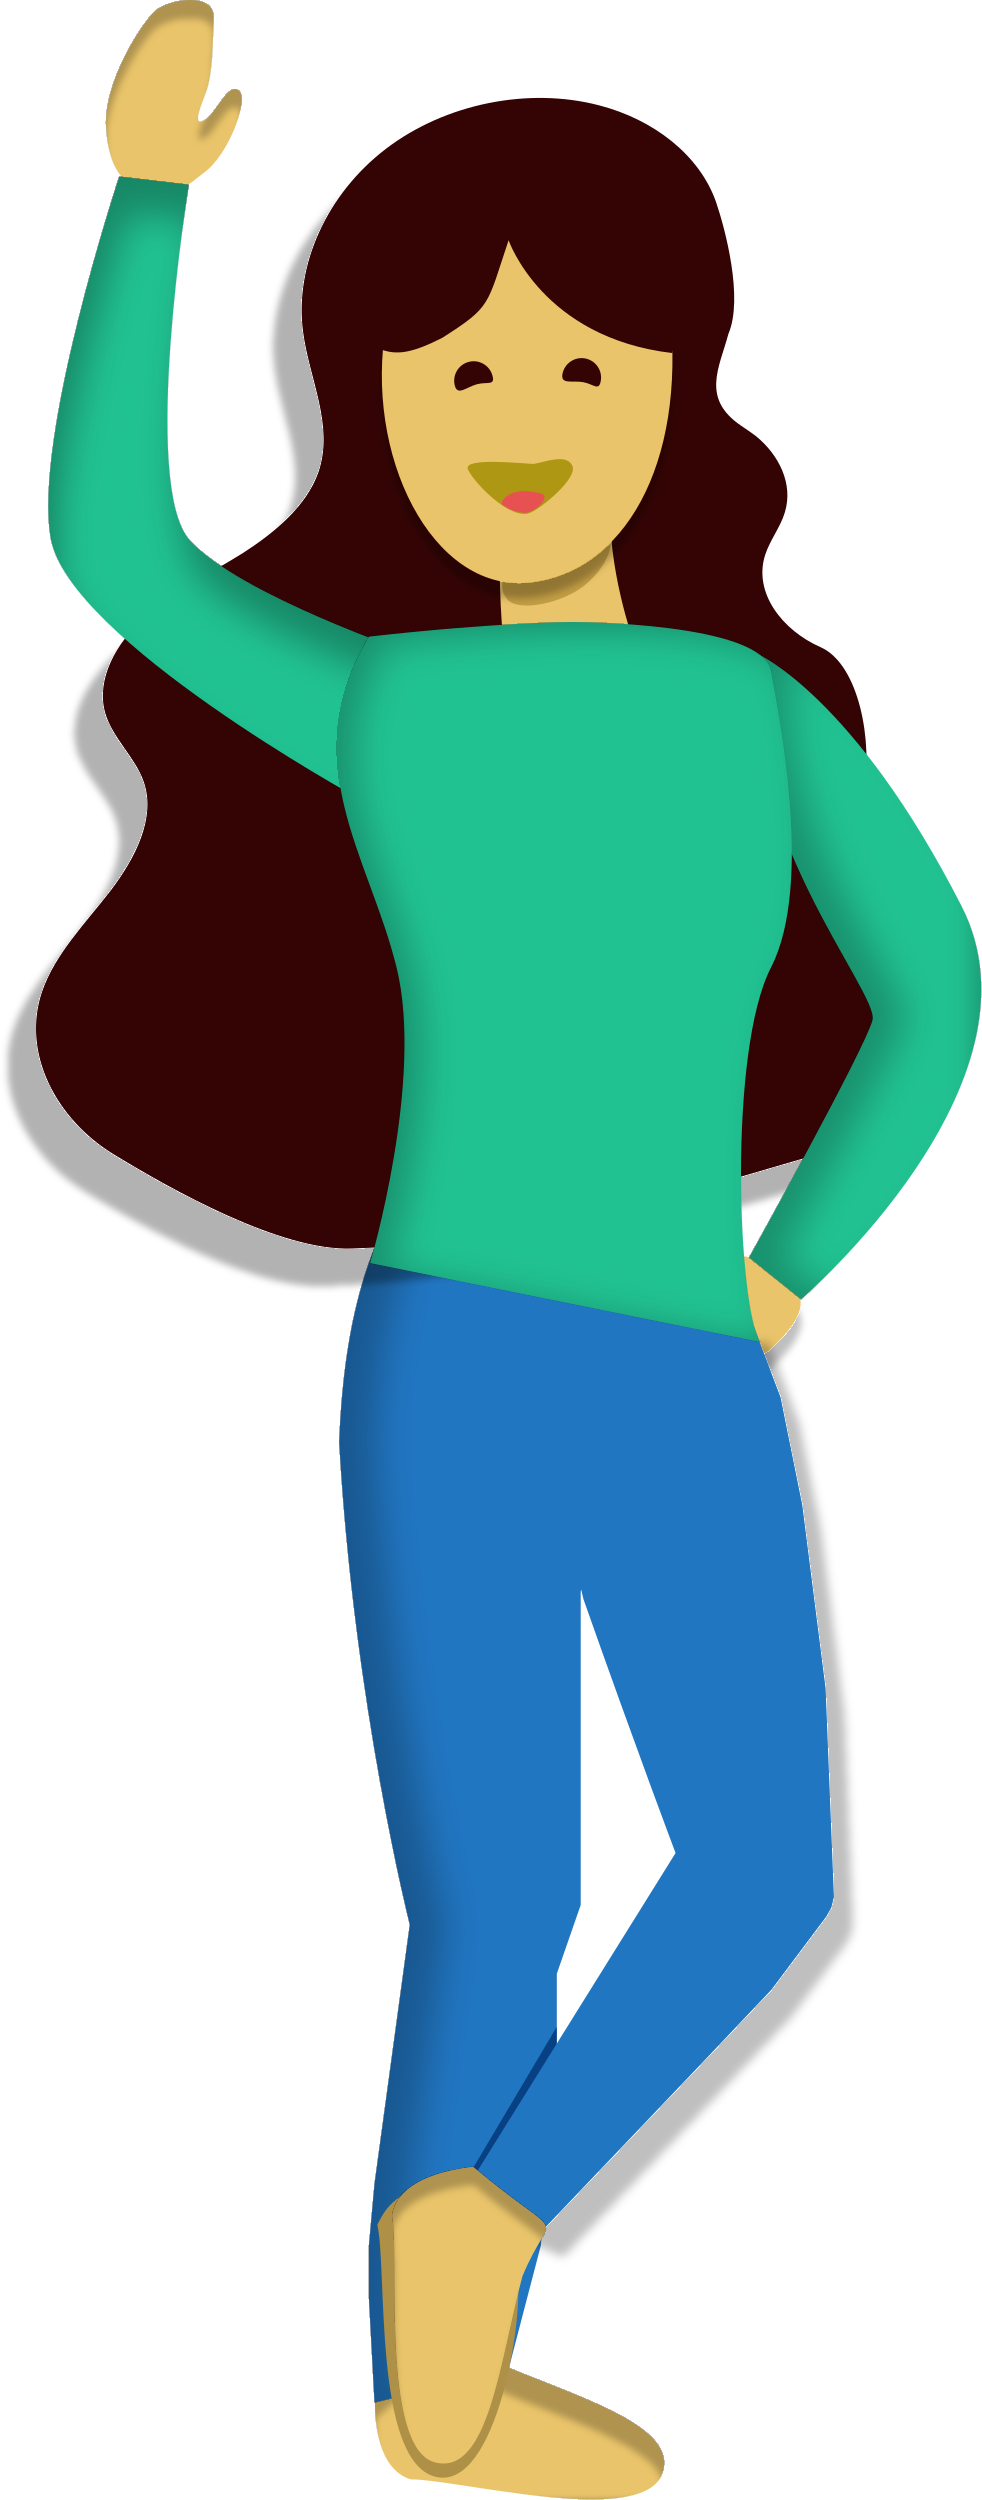
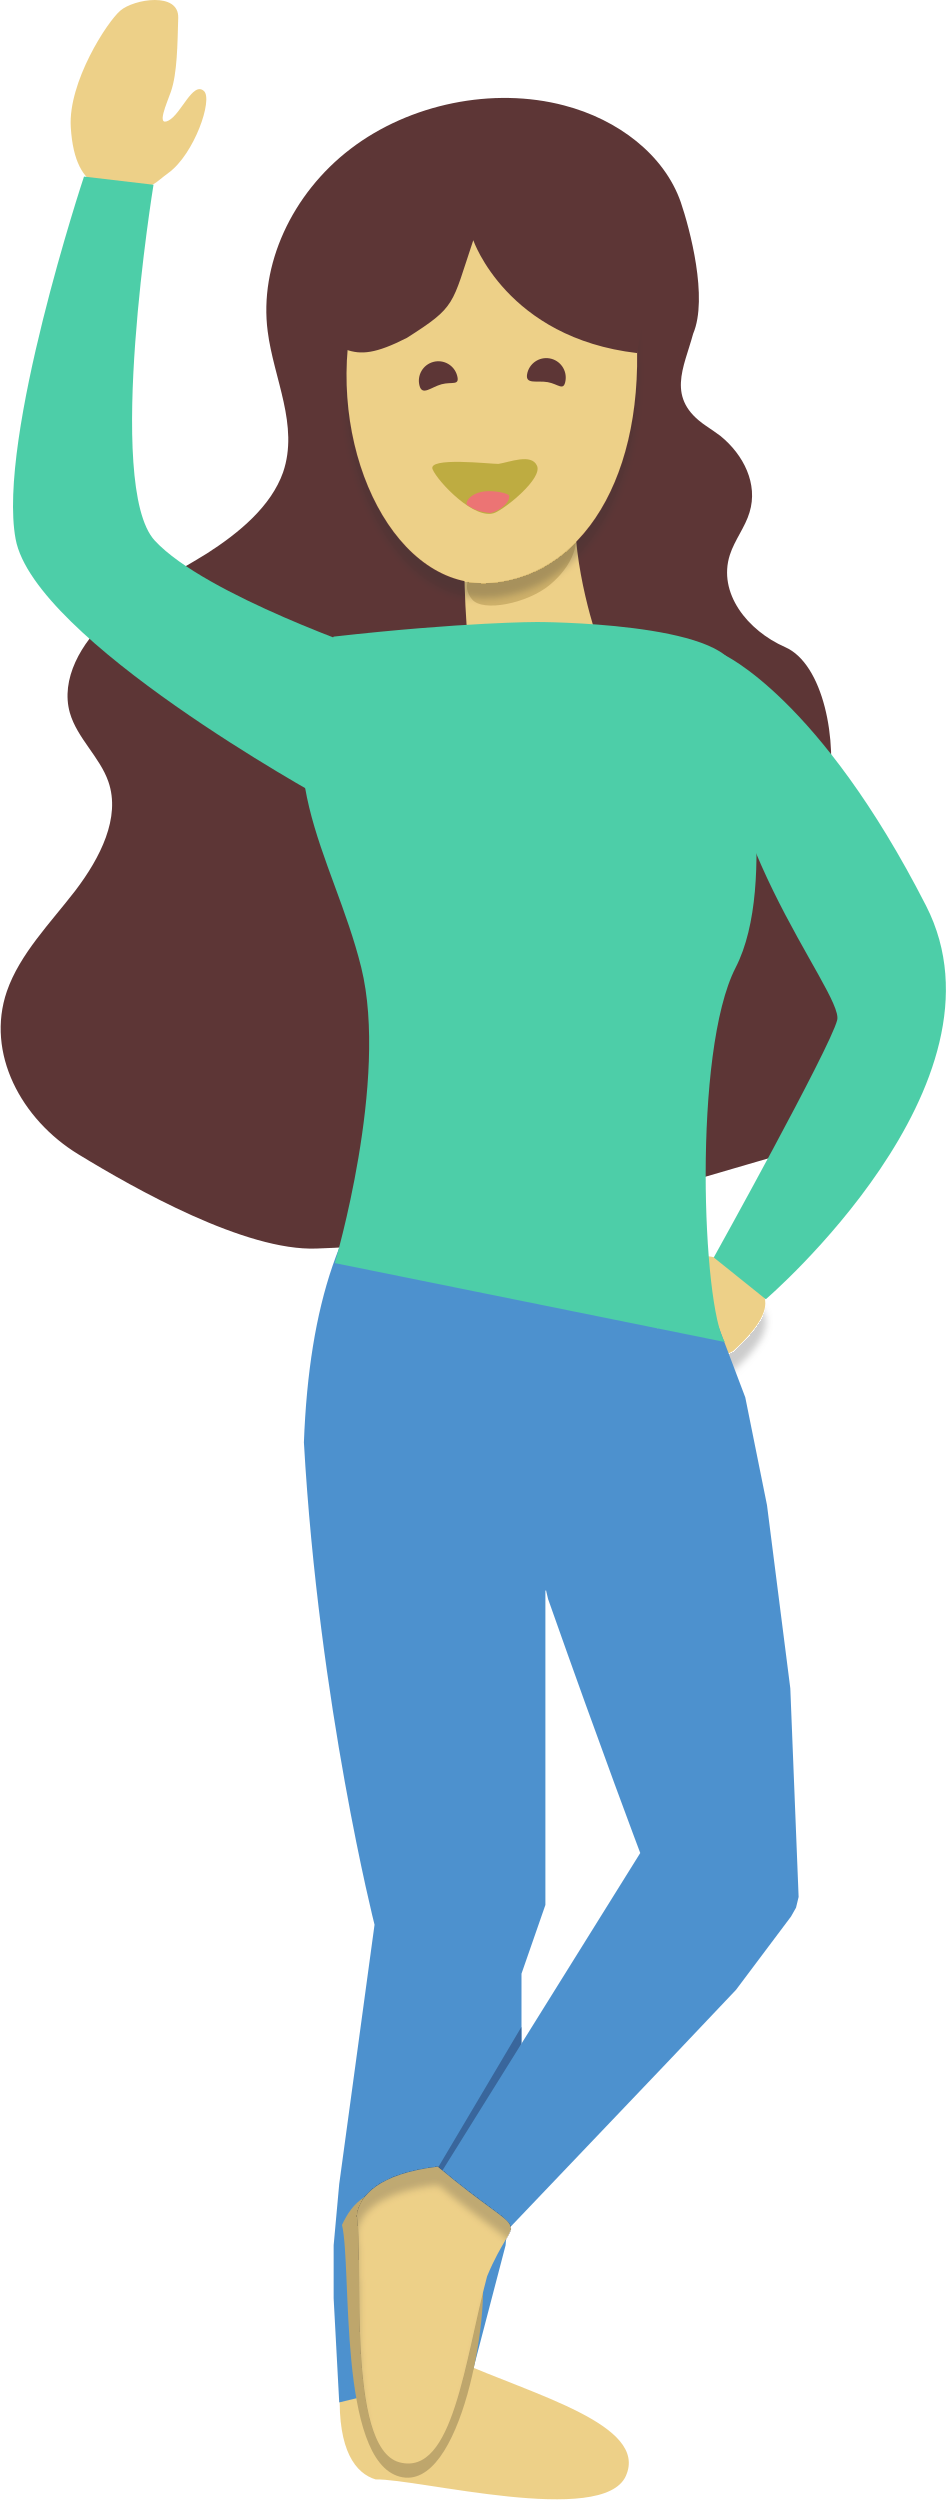
- <svg xmlns="http://www.w3.org/2000/svg" width="528" height="1345" viewBox="0 0 528 1345" fill="none">
-   <g filter="url(#filter0_i_0_1)">
-     <path d="M355.73 1332.02C343.52 1359.48 243.909 1333.49 221.061 1333.93C210.429 1330.73 200.708 1318.56 201.837 1286.86C252.996 1242.41 228.222 1247.85 264.28 1269.84C306.534 1288.63 367.94 1304.56 355.73 1332.02Z" fill="#E9C46A" />
-   </g>
-   <g filter="url(#filter1_d_0_1)">
-     <path d="M413.557 726.787C386.447 741.33 360.254 747.184 349.877 746.348C327.181 716.306 320.147 717.904 331.295 707.397C342.442 696.891 348.074 712.339 358.355 707.397C364.406 704.443 379.074 699.065 371.162 696.513C363.249 693.961 344.776 702.823 344.365 694.051C344.059 686.776 374.366 672.059 392.709 674.966C402.87 676.551 405.066 674.995 413.557 682.629C422.048 690.262 447.574 695.852 413.557 726.787Z" fill="#E9C46A" />
-   </g>
-   <g filter="url(#filter2_i_0_1)">
-     <path d="M386.012 571.5C252.233 574.346 188.126 626.097 182.5 776C190.534 917.289 220.5 1035.5 220.5 1035.5L201.5 1175L198.5 1208L198.5 1236.5L201.5 1292.5L273.5 1275L291 1208L299.562 1104.5L299.562 1061.86L312.422 1024.86L312.422 856L368.587 758.417L386.012 571.5Z" fill="#2176C2" />
-   </g>
-   <g filter="url(#filter3_d_0_1)">
-     <path d="M398.713 229.022C377.042 214.338 387 197.837 391.897 179.602C400.09 160.294 390.104 123.025 385.26 108.786C376.362 83.251 351.477 64.25 322.467 56.712C284.304 46.673 239.443 55.766 207.648 80.047C175.854 104.328 158.395 142.78 163.014 178.244C166.242 203.723 179.923 228.879 171.275 254.163C164.831 272.326 147.825 286.565 130.271 297.798C112.421 308.886 93.104 318.34 77.777 332.128C62.45 345.917 51.506 365.512 56.587 383.514C60.486 397.105 72.737 407.333 77.299 420.521C84.029 439.883 72.873 461.561 59.574 479.084C46.036 496.672 29.649 513.221 22.697 533.322C11.293 566.55 30.356 602.197 61.094 620.98C91.832 639.763 151.083 673.165 189.253 671.718C293.664 668.059 356.478 644.617 457.533 615.963C482.635 616.761 461.158 627.567 491.113 618.851C494.8 616.694 499.642 615.352 506.762 594.844C512.958 566.164 506.729 559.333 482.862 485.398C449.593 464.357 458.847 458.683 464.5 428.337C470.085 398.355 461.825 357.116 441.434 348.169C421.043 339.222 405.074 318.958 411.674 298.501C414.19 290.622 419.978 283.442 422.254 275.627C426.918 260.417 419.113 244.721 406.622 234.558C404.38 232.907 401.843 231.11 398.713 229.022Z" fill="#340404" />
-   </g>
-   <path d="M328.171 268.905C326.996 306.695 340.113 342.468 341.624 348.108C334.762 362.035 287.167 373.71 270 336C266.285 282.597 271.654 218.771 271.654 218.771L296.439 245.373L328.171 268.905Z" fill="#E9C46A" />
-   <path d="M326.484 283.949C332.199 290.876 326.951 304.643 314.763 314.698C302.575 324.753 278.715 329.427 273 322.5C267.285 315.573 268.5 306.5 294.068 289.613C306.257 279.558 320.77 277.022 326.484 283.949Z" fill="#C29D44" />
-   <g filter="url(#filter4_d_0_1)">
-     <path d="M360.393 167.334C369.18 249.978 335.617 308.428 284.096 313.455C232.574 318.481 195.446 244.906 207.827 174.189C241.146 110.328 290.199 103.04 290.199 103.04L321.252 101.644L360.393 167.334Z" fill="#E9C46A" />
-   </g>
-   <g filter="url(#filter5_i_0_1)">
-     <path d="M407.956 352C407.956 352 459.907 375.042 517.25 487.36C566.102 583.119 431 699 431 699L403 676.525C403 676.525 465.702 563.724 469.408 548.787C473.114 533.85 394.479 444.17 407.956 352Z" fill="#21C292" />
-   </g>
-   <g filter="url(#filter6_i_0_1)">
-     <path d="M57.067 68.29C55.675 44.293 76.479 11.902 83.785 5.676C91.091 -0.551 115.304 -4.539 114.886 9.593C114.469 23.725 114.399 39.466 110.92 49.401C108.903 55.277 102.849 68.36 109.668 64.862C116.487 61.364 122.749 43.524 128.732 48.981C133.673 53.528 123.514 82.911 109.668 92.986C102.014 98.582 101.597 101.031 91.091 101.591C80.584 102.15 59.293 106.348 57.067 68.29Z" fill="#E9C46A" />
-   </g>
-   <path d="M273.627 129.242C261.832 164.406 264.627 164.742 237.911 181.773C204.212 198.946 206.647 184.131 170 173.5L222 79L297.726 65.242L373.127 123.303L361.753 189.951C291.627 181.773 273.627 129.242 273.627 129.242Z" fill="#340404" />
-   <g filter="url(#filter7_i_0_1)">
-     <path d="M64.183 95C64.183 95 17.41 235.97 27.399 290.011C37.389 344.052 191.977 429 191.977 429L221 351.309C221 351.309 129.388 320.197 102.284 290.86C75.18 261.524 101.587 99.4 101.587 99.4L64.183 95Z" fill="#21C292" />
-   </g>
-   <path d="M285.384 275.821C274.73 280.439 254.714 259.371 251.745 252.52C248.775 245.669 282.813 249.623 287.131 249.581C293.169 248.658 304.957 243.76 307.926 250.611C310.896 257.462 291.256 273.276 285.384 275.821Z" fill="#AE9712" />
-   <path d="M292.908 266.628C293.537 270.391 287.898 274.745 282.877 276.041C279.193 275.436 275.148 275.338 270.024 271.421C269.681 268.192 274.265 264.941 279.719 264.362C285.173 263.784 292.192 265.348 292.908 266.628Z" fill="#E75151" />
-   <path d="M313.678 205.598C319.375 206.604 322.207 210.659 323.213 204.961C324.22 199.263 320.416 193.829 314.719 192.822C309.021 191.816 303.586 195.619 302.58 201.317C301.574 207.014 307.98 204.591 313.678 205.598Z" fill="#340404" />
-   <path d="M256.578 206.729C262.167 205.231 266.447 207.708 264.95 202.119C263.453 196.531 257.708 193.214 252.119 194.711C246.531 196.209 243.214 201.953 244.711 207.542C246.209 213.131 250.99 208.226 256.578 206.729Z" fill="#340404" />
-   <path d="M254.538 1166.35L299.5 1090.5L299.5 1099.5L268.06 1174.16L254.538 1166.35Z" fill="#074083" />
-   <g filter="url(#filter8_d_0_1)">
-     <path d="M403 707C316.936 722.172 291.598 770.642 313.868 860.274C342.807 942.389 363.453 996.915 363.453 996.915L249.458 1179.86L292.819 1198.92L379 1108.5L415 1070.5L444.58 1031.07L447.263 1026.33L448.659 1020.54L444.187 908.329L431.639 809.749L419.959 751.782L403 707Z" fill="#2176C2" />
-   </g>
-   <path d="M234.036 1332.44C200.588 1323.48 208.426 1219.88 203 1197C208.5 1185.5 215.679 1175.22 251.507 1172.55C312.432 1218.57 294.9 1181.17 278 1220C283 1243 267.484 1341.4 234.036 1332.44Z" fill="#AE9047" />
-   <g filter="url(#filter9_i_0_1)">
-     <path d="M233.894 1324.72C204.869 1316.95 215 1214.5 211 1192C212.5 1181 223 1169.5 254.495 1165.67C306.382 1209.27 297.143 1185.64 281.044 1224.69C269.075 1269.36 262.919 1332.5 233.894 1324.72Z" fill="#E9C46A" />
-   </g>
-   <g filter="url(#filter10_i_0_1)">
-     <path d="M307.908 334.637C307.908 334.637 410.172 334.637 414.782 361.048C418.564 382.716 438.014 475.376 414.782 520.551C391.549 565.725 396.956 703.357 408.963 722L199.118 679.535C199.118 679.535 228.305 581.191 213.357 520.551C198.409 459.91 158.5 410.5 198.5 342.5C268.5 334.637 307.908 334.637 307.908 334.637Z" fill="#21C292" />
+ <svg xmlns="http://www.w3.org/2000/svg" width="509" height="1345" viewBox="0 0 509 1345" fill="none">
+   <g opacity="0.8">
+     <path d="M336.73 1332.02C324.52 1359.48 224.909 1333.49 202.061 1333.93C191.429 1330.73 181.708 1318.56 182.837 1286.86C233.996 1242.41 209.222 1247.85 245.28 1269.84C287.534 1288.63 348.94 1304.56 336.73 1332.02Z" fill="#E9C46A" />
+     <g filter="url(#filter0_d_0_1)">
+       <path d="M394.557 726.787C367.447 741.33 341.254 747.184 330.877 746.348C308.181 716.306 301.147 717.904 312.295 707.397C323.442 696.891 329.074 712.339 339.355 707.397C345.406 704.443 360.074 699.065 352.162 696.513C344.249 693.96 325.776 702.823 325.365 694.051C325.059 686.776 355.366 672.059 373.709 674.966C383.87 676.551 386.066 674.995 394.557 682.628C403.048 690.262 428.574 695.852 394.557 726.787Z" fill="#E9C46A" />
+     </g>
+     <path d="M367.012 571.5C233.233 574.346 169.126 626.097 163.5 776C171.534 917.289 201.5 1035.5 201.5 1035.5L182.5 1175L179.5 1208L179.5 1236.5L182.5 1292.5L254.5 1275L272 1208L280.562 1104.5L280.562 1061.86L293.422 1024.86L293.422 856L349.587 758.417L367.012 571.5Z" fill="#2176C2" />
+     <path d="M379.713 229.022C358.042 214.338 368 197.837 372.897 179.602C381.09 160.294 371.104 123.025 366.26 108.786C357.362 83.251 332.477 64.25 303.467 56.712C265.304 46.673 220.443 55.766 188.648 80.047C156.854 104.328 139.395 142.78 144.014 178.244C147.242 203.723 160.923 228.879 152.275 254.163C145.831 272.326 128.825 286.565 111.271 297.798C93.421 308.886 74.104 318.34 58.777 332.128C43.45 345.917 32.506 365.512 37.587 383.514C41.486 397.105 53.737 407.333 58.299 420.521C65.029 439.883 53.873 461.561 40.574 479.084C27.036 496.672 10.649 513.221 3.697 533.322C-7.707 566.55 11.356 602.197 42.094 620.98C72.832 639.763 132.083 673.164 170.253 671.718C274.664 668.059 337.478 644.617 438.533 615.963C463.635 616.761 442.158 627.567 472.113 618.851C475.8 616.694 480.642 615.352 487.762 594.844C493.958 566.164 487.729 559.333 463.862 485.398C430.593 464.357 439.847 458.683 445.5 428.337C451.085 398.355 442.825 357.116 422.434 348.169C402.043 339.222 386.074 318.958 392.674 298.501C395.19 290.622 400.978 283.442 403.254 275.627C407.918 260.417 400.113 244.721 387.622 234.558C385.38 232.907 382.843 231.11 379.713 229.022Z" fill="#340404" />
+     <path d="M309.171 268.905C307.996 306.695 321.113 342.468 322.624 348.108C315.762 362.035 268.167 373.71 251 336C247.285 282.597 252.654 218.771 252.654 218.771L277.439 245.373L309.171 268.905Z" fill="#E9C46A" />
+     <path d="M307.484 283.949C313.199 290.876 307.951 304.643 295.763 314.698C283.575 324.753 259.715 329.427 254 322.5C248.285 315.573 249.5 306.5 275.068 289.613C287.257 279.558 301.77 277.022 307.484 283.949Z" fill="#C29D44" />
+     <g filter="url(#filter1_d_0_1)">
+       <path d="M341.393 167.334C350.18 249.978 316.617 308.428 265.096 313.455C213.574 318.481 176.446 244.906 188.827 174.189C222.146 110.328 271.199 103.04 271.199 103.04L302.252 101.644L341.393 167.334Z" fill="#E9C46A" />
+     </g>
+     <path d="M388.956 352C388.956 352 440.907 375.042 498.25 487.36C547.102 583.119 412 699 412 699L384 676.525C384 676.525 446.702 563.724 450.408 548.787C454.114 533.85 375.479 444.17 388.956 352Z" fill="#21C292" />
+     <path d="M38.067 68.29C36.675 44.293 57.479 11.902 64.785 5.676C72.091 -0.551 96.304 -4.539 95.886 9.593C95.469 23.725 95.399 39.466 91.92 49.401C89.903 55.277 83.849 68.36 90.668 64.862C97.487 61.364 103.749 43.524 109.732 48.981C114.673 53.528 104.514 82.911 90.668 92.986C83.014 98.582 82.597 101.031 72.091 101.591C61.584 102.15 40.293 106.348 38.067 68.29Z" fill="#E9C46A" />
+     <path d="M254.627 129.242C242.832 164.406 245.627 164.742 218.911 181.773C185.212 198.946 187.647 184.131 151 173.5L203 79L278.726 65.242L354.127 123.303L342.753 189.951C272.627 181.773 254.627 129.242 254.627 129.242Z" fill="#340404" />
+     <path d="M45.183 95C45.183 95 -1.591 235.97 8.399 290.011C18.389 344.052 172.977 429 172.977 429L202 351.309C202 351.309 110.388 320.197 83.284 290.86C56.18 261.524 82.587 99.4 82.587 99.4L45.183 95Z" fill="#21C292" />
+     <path d="M266.384 275.821C255.73 280.439 235.714 259.371 232.745 252.52C229.775 245.669 263.813 249.623 268.131 249.581C274.169 248.658 285.957 243.76 288.926 250.611C291.896 257.462 272.256 273.276 266.384 275.821Z" fill="#AE9712" />
+     <path d="M273.908 266.628C274.537 270.391 268.898 274.745 263.877 276.041C260.193 275.436 256.148 275.338 251.024 271.421C250.681 268.192 255.265 264.941 260.719 264.362C266.173 263.784 273.192 265.348 273.908 266.628Z" fill="#E75151" />
+     <path d="M294.678 205.598C300.375 206.604 303.207 210.659 304.213 204.961C305.22 199.263 301.417 193.829 295.719 192.822C290.021 191.816 284.586 195.619 283.58 201.317C282.574 207.014 288.98 204.591 294.678 205.598Z" fill="#340404" />
+     <path d="M237.578 206.729C243.167 205.231 247.447 207.708 245.95 202.119C244.453 196.531 238.708 193.214 233.119 194.711C227.531 196.209 224.214 201.953 225.711 207.542C227.209 213.131 231.99 208.226 237.578 206.729Z" fill="#340404" />
+     <path d="M235.538 1166.35L280.5 1090.5L280.5 1099.5L249.06 1174.16L235.538 1166.35Z" fill="#074083" />
+     <path d="M384 707C297.936 722.172 272.598 770.642 294.868 860.274C323.807 942.389 344.453 996.915 344.453 996.915L230.458 1179.86L273.819 1198.92L360 1108.5L396 1070.5L425.58 1031.07L428.263 1026.33L429.659 1020.54L425.187 908.329L412.639 809.749L400.959 751.782L384 707Z" fill="#2176C2" />
+     <path d="M215.036 1332.44C181.587 1323.48 189.426 1219.88 184 1197C189.5 1185.5 196.679 1175.22 232.507 1172.55C293.432 1218.57 275.9 1181.17 259 1220C264 1243 248.484 1341.4 215.036 1332.44Z" fill="#AE9047" />
+     <g filter="url(#filter2_i_0_1)">
+       <path d="M214.894 1324.72C185.869 1316.95 196 1214.5 192 1192C193.5 1181 204 1169.5 235.495 1165.67C287.382 1209.27 278.143 1185.64 262.044 1224.69C250.075 1269.36 243.919 1332.5 214.894 1324.72Z" fill="#E9C46A" />
+     </g>
+     <path d="M288.908 334.637C288.908 334.637 391.172 334.637 395.782 361.048C399.564 382.716 419.014 475.376 395.782 520.551C372.549 565.725 377.956 703.357 389.963 722L180.118 679.535C180.118 679.535 209.305 581.191 194.357 520.551C179.409 459.91 139.5 410.5 179.5 342.5C249.5 334.637 288.908 334.637 288.908 334.637Z" fill="#21C292" />
  </g>
  <defs>
-     <filter id="filter0_i_0_1" x="201.748" y="1253.24" width="155.559" height="95.392" filterUnits="userSpaceOnUse" color-interpolation-filters="sRGB">
-       <feFlood flood-opacity="0" result="BackgroundImageFix" />
-       <feBlend mode="normal" in="SourceGraphic" in2="BackgroundImageFix" result="shape" />
-       <feColorMatrix in="SourceAlpha" type="matrix" values="0 0 0 0 0 0 0 0 0 0 0 0 0 0 0 0 0 0 127 0" result="hardAlpha" />
-       <feOffset dy="15" />
-       <feGaussianBlur stdDeviation="2" />
-       <feComposite in2="hardAlpha" operator="arithmetic" k2="-1" k3="1" />
-       <feColorMatrix type="matrix" values="0 0 0 0 0 0 0 0 0 0 0 0 0 0 0 0 0 0 0.25 0" />
-       <feBlend mode="normal" in2="shape" result="effect1_innerShadow_0_1" />
-     </filter>
-     <filter id="filter1_d_0_1" x="322.094" y="674.591" width="112.652" height="85.835" filterUnits="userSpaceOnUse" color-interpolation-filters="sRGB">
+     <filter id="filter0_d_0_1" x="303.094" y="674.591" width="112.652" height="85.835" filterUnits="userSpaceOnUse" color-interpolation-filters="sRGB">
      <feFlood flood-opacity="0" result="BackgroundImageFix" />
      <feColorMatrix in="SourceAlpha" type="matrix" values="0 0 0 0 0 0 0 0 0 0 0 0 0 0 0 0 0 0 127 0" result="hardAlpha" />
      <feOffset dy="10" />
      <feGaussianBlur stdDeviation="2" />
      <feComposite in2="hardAlpha" operator="out" />
      <feColorMatrix type="matrix" values="0 0 0 0 0 0 0 0 0 0 0 0 0 0 0 0 0 0 0.25 0" />
      <feBlend mode="normal" in2="BackgroundImageFix" result="effect1_dropShadow_0_1" />
      <feBlend mode="normal" in="SourceGraphic" in2="effect1_dropShadow_0_1" result="shape" />
    </filter>
-     <filter id="filter2_i_0_1" x="182.5" y="571.5" width="223.512" height="721" filterUnits="userSpaceOnUse" color-interpolation-filters="sRGB">
-       <feFlood flood-opacity="0" result="BackgroundImageFix" />
-       <feBlend mode="normal" in="SourceGraphic" in2="BackgroundImageFix" result="shape" />
-       <feColorMatrix in="SourceAlpha" type="matrix" values="0 0 0 0 0 0 0 0 0 0 0 0 0 0 0 0 0 0 127 0" result="hardAlpha" />
-       <feOffset dx="20" />
-       <feGaussianBlur stdDeviation="10" />
-       <feComposite in2="hardAlpha" operator="arithmetic" k2="-1" k3="1" />
-       <feColorMatrix type="matrix" values="0 0 0 0 0 0 0 0 0 0 0 0 0 0 0 0 0 0 0.25 0" />
-       <feBlend mode="normal" in2="shape" result="effect1_innerShadow_0_1" />
-     </filter>
-     <filter id="filter3_d_0_1" x="0.36" y="52.687" width="508.644" height="643.077" filterUnits="userSpaceOnUse" color-interpolation-filters="sRGB">
-       <feFlood flood-opacity="0" result="BackgroundImageFix" />
-       <feColorMatrix in="SourceAlpha" type="matrix" values="0 0 0 0 0 0 0 0 0 0 0 0 0 0 0 0 0 0 127 0" result="hardAlpha" />
-       <feOffset dx="-15" dy="20" />
-       <feGaussianBlur stdDeviation="2" />
-       <feComposite in2="hardAlpha" operator="out" />
-       <feColorMatrix type="matrix" values="0 0 0 0 0 0 0 0 0 0 0 0 0 0 0 0 0 0 0.3 0" />
-       <feBlend mode="normal" in2="BackgroundImageFix" result="effect1_dropShadow_0_1" />
-       <feBlend mode="normal" in="SourceGraphic" in2="effect1_dropShadow_0_1" result="shape" />
-     </filter>
-     <filter id="filter4_d_0_1" x="201.431" y="101.644" width="164.358" height="224.054" filterUnits="userSpaceOnUse" color-interpolation-filters="sRGB">
+     <filter id="filter1_d_0_1" x="182.431" y="101.644" width="164.358" height="224.054" filterUnits="userSpaceOnUse" color-interpolation-filters="sRGB">
      <feFlood flood-opacity="0" result="BackgroundImageFix" />
      <feColorMatrix in="SourceAlpha" type="matrix" values="0 0 0 0 0 0 0 0 0 0 0 0 0 0 0 0 0 0 127 0" result="hardAlpha" />
      <feOffset dy="8" />
      <feGaussianBlur stdDeviation="2" />
      <feComposite in2="hardAlpha" operator="out" />
      <feColorMatrix type="matrix" values="0 0 0 0 0 0 0 0 0 0 0 0 0 0 0 0 0 0 0.25 0" />
      <feBlend mode="normal" in2="BackgroundImageFix" result="effect1_dropShadow_0_1" />
      <feBlend mode="normal" in="SourceGraphic" in2="effect1_dropShadow_0_1" result="shape" />
    </filter>
-     <filter id="filter5_i_0_1" x="403" y="352" width="142.897" height="347" filterUnits="userSpaceOnUse" color-interpolation-filters="sRGB">
-       <feFlood flood-opacity="0" result="BackgroundImageFix" />
-       <feBlend mode="normal" in="SourceGraphic" in2="BackgroundImageFix" result="shape" />
-       <feColorMatrix in="SourceAlpha" type="matrix" values="0 0 0 0 0 0 0 0 0 0 0 0 0 0 0 0 0 0 127 0" result="hardAlpha" />
-       <feOffset dx="18" />
-       <feGaussianBlur stdDeviation="10" />
-       <feComposite in2="hardAlpha" operator="arithmetic" k2="-1" k3="1" />
-       <feColorMatrix type="matrix" values="0 0 0 0 0 0 0 0 0 0 0 0 0 0 0 0 0 0 0.25 0" />
-       <feBlend mode="normal" in2="shape" result="effect1_innerShadow_0_1" />
-     </filter>
-     <filter id="filter6_i_0_1" x="57" y="0" width="73" height="106" filterUnits="userSpaceOnUse" color-interpolation-filters="sRGB">
+     <filter id="filter2_i_0_1" x="192" y="1165.67" width="82.693" height="163.71" filterUnits="userSpaceOnUse" color-interpolation-filters="sRGB">
      <feFlood flood-opacity="0" result="BackgroundImageFix" />
      <feBlend mode="normal" in="SourceGraphic" in2="BackgroundImageFix" result="shape" />
      <feColorMatrix in="SourceAlpha" type="matrix" values="0 0 0 0 0 0 0 0 0 0 0 0 0 0 0 0 0 0 127 0" result="hardAlpha" />
      <feOffset dy="10" />
      <feGaussianBlur stdDeviation="2" />
      <feComposite in2="hardAlpha" operator="arithmetic" k2="-1" k3="1" />
      <feColorMatrix type="matrix" values="0 0 0 0 0 0 0 0 0 0 0 0 0 0 0 0 0 0 0.25 0" />
      <feBlend mode="normal" in2="shape" result="effect1_innerShadow_0_1" />
    </filter>
-     <filter id="filter7_i_0_1" x="26" y="95" width="200" height="354" filterUnits="userSpaceOnUse" color-interpolation-filters="sRGB">
-       <feFlood flood-opacity="0" result="BackgroundImageFix" />
-       <feBlend mode="normal" in="SourceGraphic" in2="BackgroundImageFix" result="shape" />
-       <feColorMatrix in="SourceAlpha" type="matrix" values="0 0 0 0 0 0 0 0 0 0 0 0 0 0 0 0 0 0 127 0" result="hardAlpha" />
-       <feOffset dx="5" dy="20" />
-       <feGaussianBlur stdDeviation="10" />
-       <feComposite in2="hardAlpha" operator="arithmetic" k2="-1" k3="1" />
-       <feColorMatrix type="matrix" values="0 0 0 0 0 0 0 0 0 0 0 0 0 0 0 0 0 0 0.3 0" />
-       <feBlend mode="normal" in2="shape" result="effect1_innerShadow_0_1" />
-     </filter>
-     <filter id="filter8_d_0_1" x="249.458" y="707" width="214.202" height="511.921" filterUnits="userSpaceOnUse" color-interpolation-filters="sRGB">
-       <feFlood flood-opacity="0" result="BackgroundImageFix" />
-       <feColorMatrix in="SourceAlpha" type="matrix" values="0 0 0 0 0 0 0 0 0 0 0 0 0 0 0 0 0 0 127 0" result="hardAlpha" />
-       <feOffset dx="10" dy="15" />
-       <feGaussianBlur stdDeviation="2.5" />
-       <feComposite in2="hardAlpha" operator="out" />
-       <feColorMatrix type="matrix" values="0 0 0 0 0 0 0 0 0 0 0 0 0 0 0 0 0 0 0.25 0" />
-       <feBlend mode="normal" in2="BackgroundImageFix" result="effect1_dropShadow_0_1" />
-       <feBlend mode="normal" in="SourceGraphic" in2="effect1_dropShadow_0_1" result="shape" />
-     </filter>
-     <filter id="filter9_i_0_1" x="211" y="1165.67" width="82.693" height="163.71" filterUnits="userSpaceOnUse" color-interpolation-filters="sRGB">
-       <feFlood flood-opacity="0" result="BackgroundImageFix" />
-       <feBlend mode="normal" in="SourceGraphic" in2="BackgroundImageFix" result="shape" />
-       <feColorMatrix in="SourceAlpha" type="matrix" values="0 0 0 0 0 0 0 0 0 0 0 0 0 0 0 0 0 0 127 0" result="hardAlpha" />
-       <feOffset dy="10" />
-       <feGaussianBlur stdDeviation="2" />
-       <feComposite in2="hardAlpha" operator="arithmetic" k2="-1" k3="1" />
-       <feColorMatrix type="matrix" values="0 0 0 0 0 0 0 0 0 0 0 0 0 0 0 0 0 0 0.25 0" />
-       <feBlend mode="normal" in2="shape" result="effect1_innerShadow_0_1" />
-     </filter>
-     <filter id="filter10_i_0_1" x="181.209" y="334.637" width="254.791" height="391.363" filterUnits="userSpaceOnUse" color-interpolation-filters="sRGB">
-       <feFlood flood-opacity="0" result="BackgroundImageFix" />
-       <feBlend mode="normal" in="SourceGraphic" in2="BackgroundImageFix" result="shape" />
-       <feColorMatrix in="SourceAlpha" type="matrix" values="0 0 0 0 0 0 0 0 0 0 0 0 0 0 0 0 0 0 127 0" result="hardAlpha" />
-       <feOffset dx="10" dy="4" />
-       <feGaussianBlur stdDeviation="10" />
-       <feComposite in2="hardAlpha" operator="arithmetic" k2="-1" k3="1" />
-       <feColorMatrix type="matrix" values="0 0 0 0 0 0 0 0 0 0 0 0 0 0 0 0 0 0 0.25 0" />
-       <feBlend mode="normal" in2="shape" result="effect1_innerShadow_0_1" />
-     </filter>
  </defs>
</svg>
